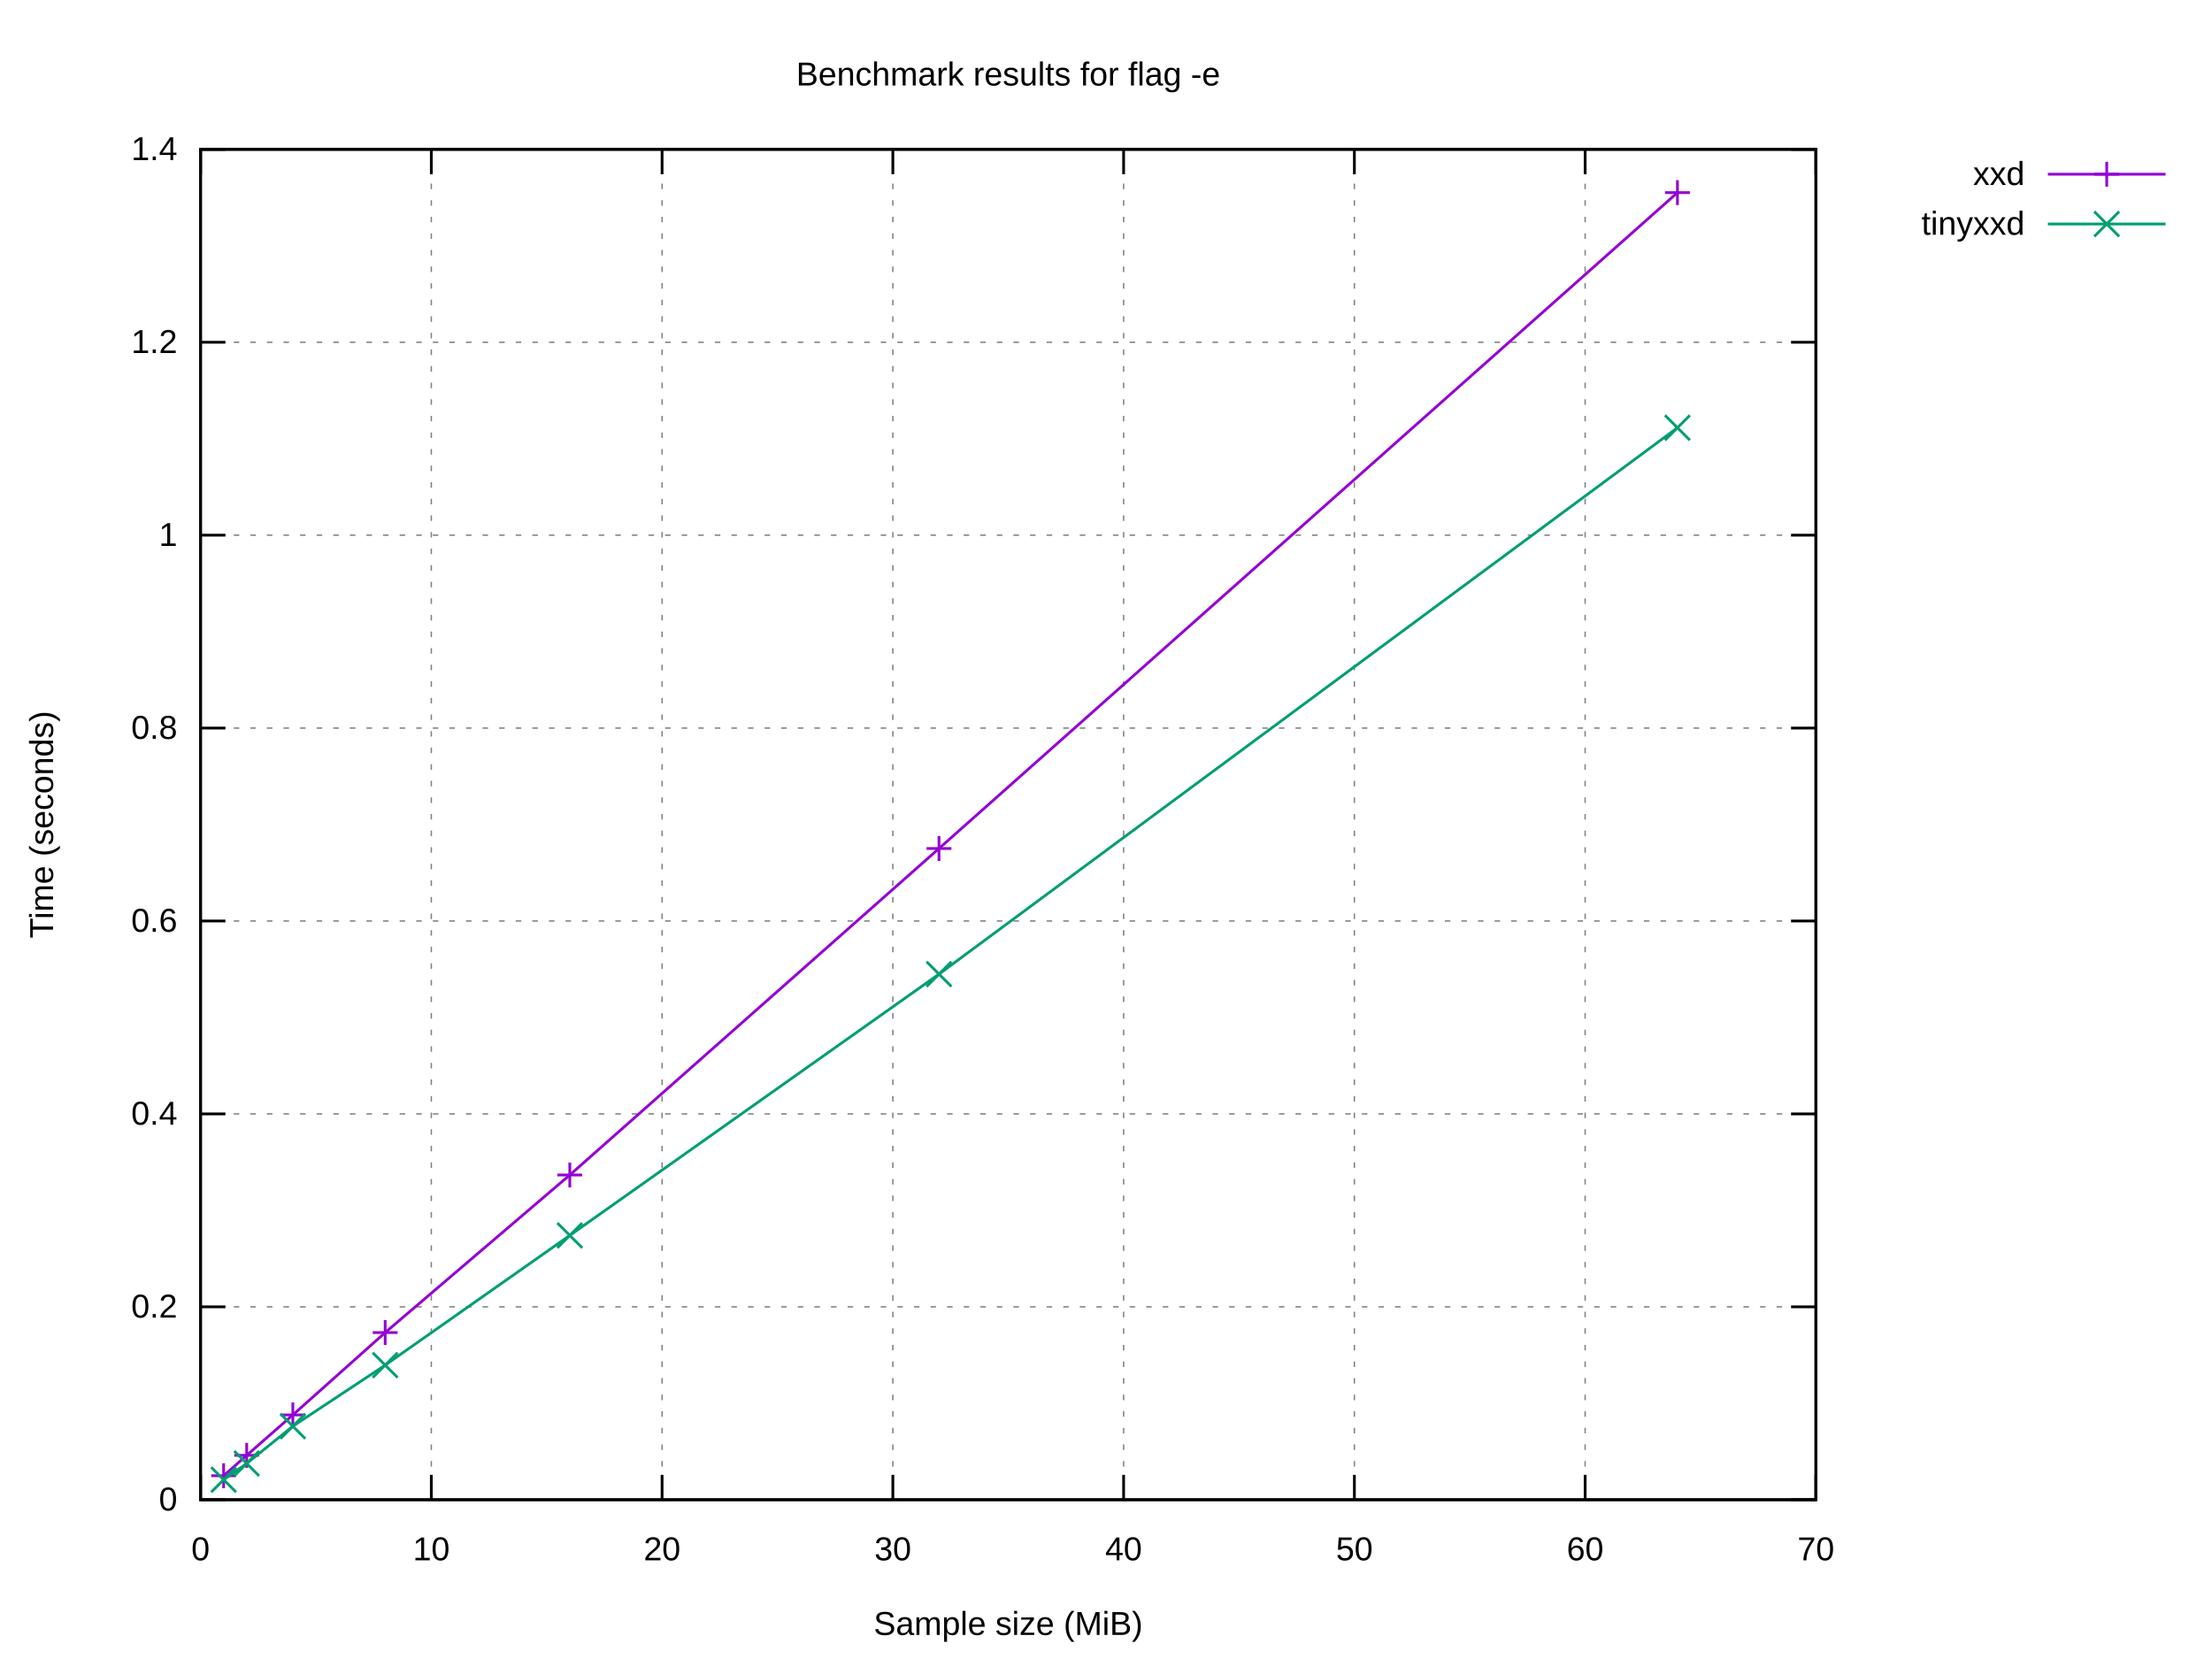
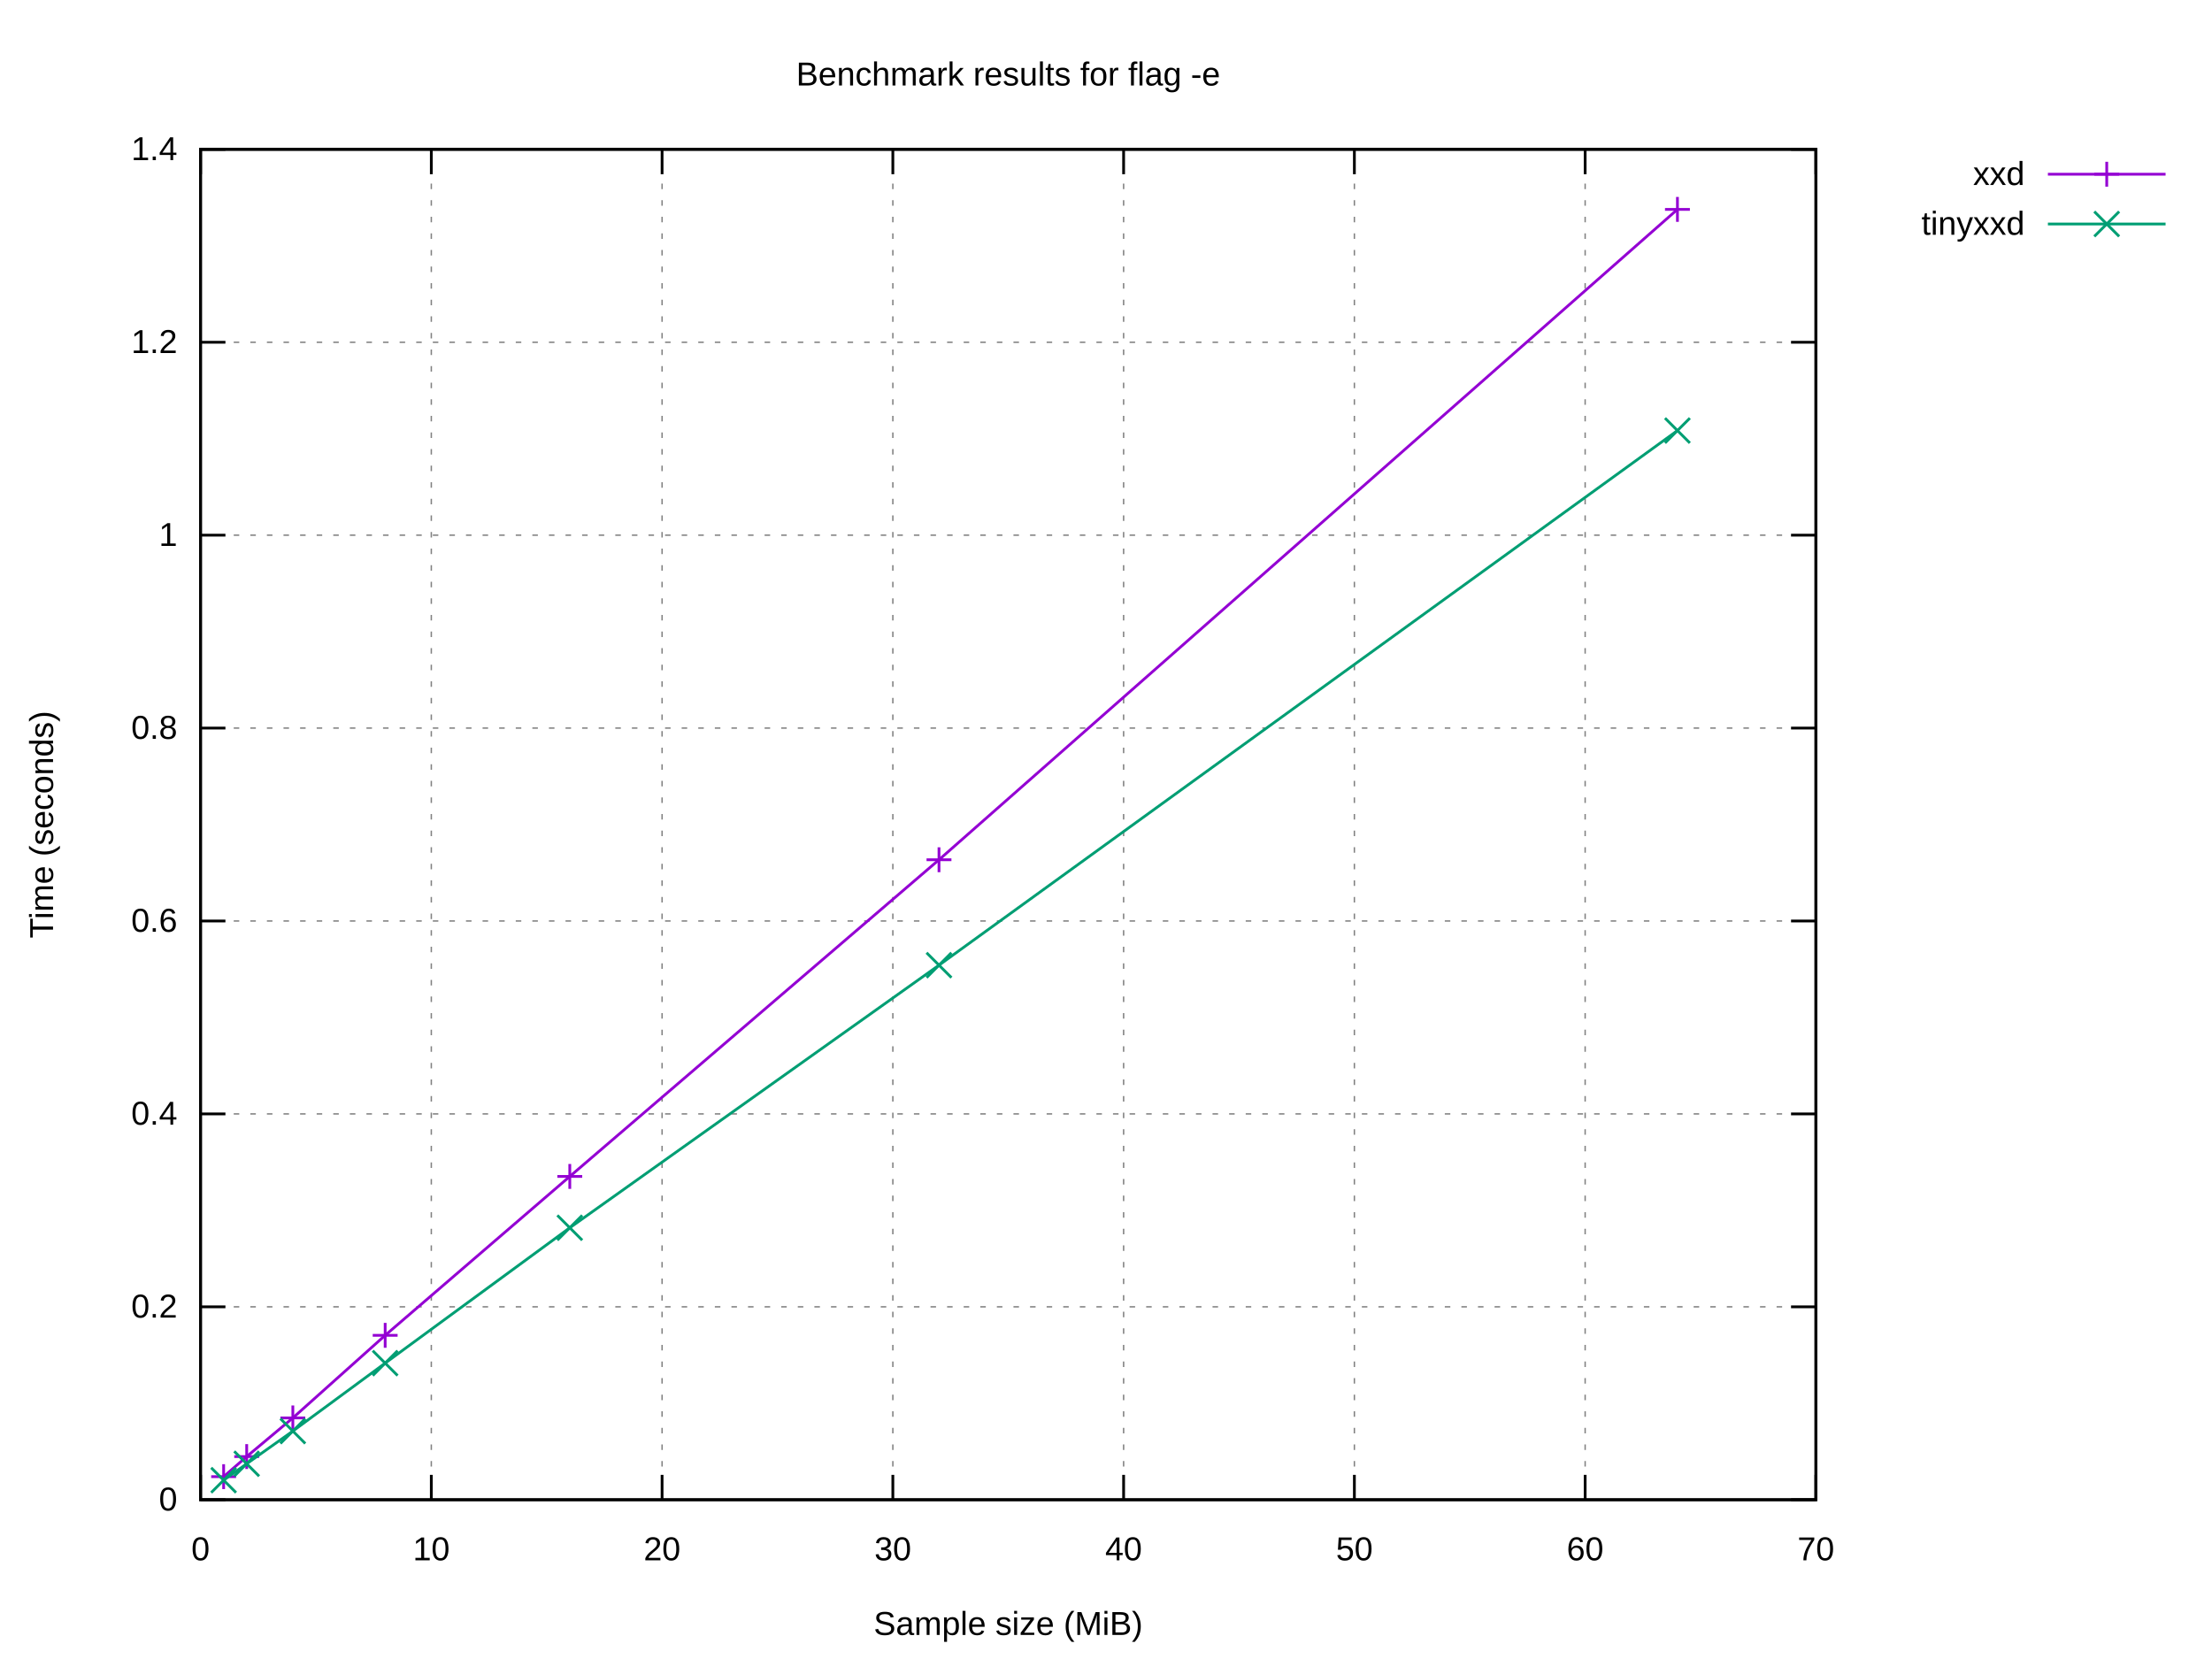
<svg xmlns="http://www.w3.org/2000/svg" xmlns:xlink="http://www.w3.org/1999/xlink" width="800" height="600" viewBox="0 0 800 600">
  <g id="gnuplot_canvas">
    <rect x="0" y="0" width="800" height="600" fill="#ffffff" />
    <defs>
      <circle id="gpDot" r="0.5" stroke-width="0.5" stroke="currentColor" />
      <path id="gpPt0" stroke-width="0.222" stroke="currentColor" d="M-1,0 h2 M0,-1 v2" />
      <path id="gpPt1" stroke-width="0.222" stroke="currentColor" d="M-1,-1 L1,1 M1,-1 L-1,1" />
      <path id="gpPt2" stroke-width="0.222" stroke="currentColor" d="M-1,0 L1,0 M0,-1 L0,1 M-1,-1 L1,1 M-1,1 L1,-1" />
      <rect id="gpPt3" stroke-width="0.222" stroke="currentColor" x="-1" y="-1" width="2" height="2" />
      <rect id="gpPt4" stroke-width="0.222" stroke="currentColor" fill="currentColor" x="-1" y="-1" width="2" height="2" />
      <circle id="gpPt5" stroke-width="0.222" stroke="currentColor" cx="0" cy="0" r="1" />
      <use xlink:href="#gpPt5" id="gpPt6" fill="currentColor" stroke="none" />
      <path id="gpPt7" stroke-width="0.222" stroke="currentColor" d="M0,-1.33 L-1.33,0.67 L1.33,0.67 z" />
      <use xlink:href="#gpPt7" id="gpPt8" fill="currentColor" stroke="none" />
      <use xlink:href="#gpPt7" id="gpPt9" stroke="currentColor" transform="rotate(180)" />
      <use xlink:href="#gpPt9" id="gpPt10" fill="currentColor" stroke="none" />
      <use xlink:href="#gpPt3" id="gpPt11" stroke="currentColor" transform="rotate(45)" />
      <use xlink:href="#gpPt11" id="gpPt12" fill="currentColor" stroke="none" />
      <path id="gpPt13" stroke-width="0.222" stroke="currentColor" d="M0,1.330 L1.265,0.411 L0.782,-1.067 L-0.782,-1.076 L-1.265,0.411 z" />
      <use xlink:href="#gpPt13" id="gpPt14" fill="currentColor" stroke="none" />
      <filter id="textbox" filterUnits="objectBoundingBox" x="0" y="0" height="1" width="1">
        <feFlood flood-color="#FFFFFF" flood-opacity="1" result="bgnd" />
        <feComposite in="SourceGraphic" in2="bgnd" operator="atop" />
      </filter>
      <filter id="greybox" filterUnits="objectBoundingBox" x="0" y="0" height="1" width="1">
        <feFlood flood-color="lightgrey" flood-opacity="1" result="grey" />
        <feComposite in="SourceGraphic" in2="grey" operator="atop" />
      </filter>
    </defs>
    <g fill="none" color="#FFFFFF" stroke="currentColor" stroke-width="1.00" stroke-linecap="butt" stroke-linejoin="miter">
</g>
    <g fill="none" color="black" stroke="currentColor" stroke-width="1.00" stroke-linecap="butt" stroke-linejoin="miter">
</g>
    <g fill="none" color="black" stroke="black" stroke-width="0.50" stroke-linecap="butt" stroke-linejoin="miter">
</g>
    <g fill="none" color="gray" stroke="currentColor" stroke-width="0.50" stroke-linecap="butt" stroke-linejoin="miter">
      <path stroke="gray" stroke-dasharray="2,4" class="gridline" d="M72.53,542.40 L656.75,542.40  " />
    </g>
    <g fill="none" color="gray" stroke="gray" stroke-width="1.00" stroke-linecap="butt" stroke-linejoin="miter">
</g>
    <g fill="none" color="black" stroke="currentColor" stroke-width="1.00" stroke-linecap="butt" stroke-linejoin="miter">
      <path stroke="black" d="M72.53,542.40 L81.53,542.40 M656.75,542.40 L647.75,542.40  " />
      <g transform="translate(64.14,546.30)" stroke="none" fill="black" font-family="Arial" font-size="12.00" text-anchor="end">
        <text>
          <tspan font-family="Arial"> 0</tspan>
        </text>
      </g>
    </g>
    <g fill="none" color="black" stroke="currentColor" stroke-width="1.00" stroke-linecap="butt" stroke-linejoin="miter">
</g>
    <g fill="none" color="black" stroke="black" stroke-width="0.50" stroke-linecap="butt" stroke-linejoin="miter">
</g>
    <g fill="none" color="gray" stroke="currentColor" stroke-width="0.50" stroke-linecap="butt" stroke-linejoin="miter">
      <path stroke="gray" stroke-dasharray="2,4" class="gridline" d="M72.53,472.63 L656.75,472.63  " />
    </g>
    <g fill="none" color="gray" stroke="gray" stroke-width="1.00" stroke-linecap="butt" stroke-linejoin="miter">
</g>
    <g fill="none" color="black" stroke="currentColor" stroke-width="1.00" stroke-linecap="butt" stroke-linejoin="miter">
      <path stroke="black" d="M72.53,472.63 L81.53,472.63 M656.75,472.63 L647.75,472.63  " />
      <g transform="translate(64.14,476.53)" stroke="none" fill="black" font-family="Arial" font-size="12.00" text-anchor="end">
        <text>
          <tspan font-family="Arial"> 0.2</tspan>
        </text>
      </g>
    </g>
    <g fill="none" color="black" stroke="currentColor" stroke-width="1.00" stroke-linecap="butt" stroke-linejoin="miter">
</g>
    <g fill="none" color="black" stroke="black" stroke-width="0.50" stroke-linecap="butt" stroke-linejoin="miter">
</g>
    <g fill="none" color="gray" stroke="currentColor" stroke-width="0.50" stroke-linecap="butt" stroke-linejoin="miter">
      <path stroke="gray" stroke-dasharray="2,4" class="gridline" d="M72.53,402.86 L656.75,402.86  " />
    </g>
    <g fill="none" color="gray" stroke="gray" stroke-width="1.00" stroke-linecap="butt" stroke-linejoin="miter">
</g>
    <g fill="none" color="black" stroke="currentColor" stroke-width="1.00" stroke-linecap="butt" stroke-linejoin="miter">
      <path stroke="black" d="M72.53,402.86 L81.53,402.86 M656.75,402.86 L647.75,402.86  " />
      <g transform="translate(64.14,406.76)" stroke="none" fill="black" font-family="Arial" font-size="12.00" text-anchor="end">
        <text>
          <tspan font-family="Arial"> 0.4</tspan>
        </text>
      </g>
    </g>
    <g fill="none" color="black" stroke="currentColor" stroke-width="1.00" stroke-linecap="butt" stroke-linejoin="miter">
</g>
    <g fill="none" color="black" stroke="black" stroke-width="0.50" stroke-linecap="butt" stroke-linejoin="miter">
</g>
    <g fill="none" color="gray" stroke="currentColor" stroke-width="0.50" stroke-linecap="butt" stroke-linejoin="miter">
      <path stroke="gray" stroke-dasharray="2,4" class="gridline" d="M72.53,333.09 L656.75,333.09  " />
    </g>
    <g fill="none" color="gray" stroke="gray" stroke-width="1.00" stroke-linecap="butt" stroke-linejoin="miter">
</g>
    <g fill="none" color="black" stroke="currentColor" stroke-width="1.00" stroke-linecap="butt" stroke-linejoin="miter">
      <path stroke="black" d="M72.53,333.09 L81.53,333.09 M656.75,333.09 L647.75,333.09  " />
      <g transform="translate(64.14,336.99)" stroke="none" fill="black" font-family="Arial" font-size="12.00" text-anchor="end">
        <text>
          <tspan font-family="Arial"> 0.6</tspan>
        </text>
      </g>
    </g>
    <g fill="none" color="black" stroke="currentColor" stroke-width="1.00" stroke-linecap="butt" stroke-linejoin="miter">
</g>
    <g fill="none" color="black" stroke="black" stroke-width="0.50" stroke-linecap="butt" stroke-linejoin="miter">
</g>
    <g fill="none" color="gray" stroke="currentColor" stroke-width="0.50" stroke-linecap="butt" stroke-linejoin="miter">
      <path stroke="gray" stroke-dasharray="2,4" class="gridline" d="M72.53,263.32 L656.75,263.32  " />
    </g>
    <g fill="none" color="gray" stroke="gray" stroke-width="1.00" stroke-linecap="butt" stroke-linejoin="miter">
</g>
    <g fill="none" color="black" stroke="currentColor" stroke-width="1.00" stroke-linecap="butt" stroke-linejoin="miter">
      <path stroke="black" d="M72.53,263.32 L81.53,263.32 M656.75,263.32 L647.75,263.32  " />
      <g transform="translate(64.14,267.22)" stroke="none" fill="black" font-family="Arial" font-size="12.00" text-anchor="end">
        <text>
          <tspan font-family="Arial"> 0.8</tspan>
        </text>
      </g>
    </g>
    <g fill="none" color="black" stroke="currentColor" stroke-width="1.00" stroke-linecap="butt" stroke-linejoin="miter">
</g>
    <g fill="none" color="black" stroke="black" stroke-width="0.50" stroke-linecap="butt" stroke-linejoin="miter">
</g>
    <g fill="none" color="gray" stroke="currentColor" stroke-width="0.50" stroke-linecap="butt" stroke-linejoin="miter">
      <path stroke="gray" stroke-dasharray="2,4" class="gridline" d="M72.53,193.55 L656.75,193.55  " />
    </g>
    <g fill="none" color="gray" stroke="gray" stroke-width="1.00" stroke-linecap="butt" stroke-linejoin="miter">
</g>
    <g fill="none" color="black" stroke="currentColor" stroke-width="1.00" stroke-linecap="butt" stroke-linejoin="miter">
      <path stroke="black" d="M72.53,193.55 L81.53,193.55 M656.75,193.55 L647.75,193.55  " />
      <g transform="translate(64.14,197.45)" stroke="none" fill="black" font-family="Arial" font-size="12.00" text-anchor="end">
        <text>
          <tspan font-family="Arial"> 1</tspan>
        </text>
      </g>
    </g>
    <g fill="none" color="black" stroke="currentColor" stroke-width="1.00" stroke-linecap="butt" stroke-linejoin="miter">
</g>
    <g fill="none" color="black" stroke="black" stroke-width="0.50" stroke-linecap="butt" stroke-linejoin="miter">
</g>
    <g fill="none" color="gray" stroke="currentColor" stroke-width="0.50" stroke-linecap="butt" stroke-linejoin="miter">
      <path stroke="gray" stroke-dasharray="2,4" class="gridline" d="M72.53,123.78 L656.75,123.78  " />
    </g>
    <g fill="none" color="gray" stroke="gray" stroke-width="1.00" stroke-linecap="butt" stroke-linejoin="miter">
</g>
    <g fill="none" color="black" stroke="currentColor" stroke-width="1.00" stroke-linecap="butt" stroke-linejoin="miter">
      <path stroke="black" d="M72.53,123.78 L81.53,123.78 M656.75,123.78 L647.75,123.78  " />
      <g transform="translate(64.14,127.68)" stroke="none" fill="black" font-family="Arial" font-size="12.00" text-anchor="end">
        <text>
          <tspan font-family="Arial"> 1.2</tspan>
        </text>
      </g>
    </g>
    <g fill="none" color="black" stroke="currentColor" stroke-width="1.00" stroke-linecap="butt" stroke-linejoin="miter">
</g>
    <g fill="none" color="black" stroke="black" stroke-width="0.50" stroke-linecap="butt" stroke-linejoin="miter">
</g>
    <g fill="none" color="gray" stroke="currentColor" stroke-width="0.50" stroke-linecap="butt" stroke-linejoin="miter">
      <path stroke="gray" stroke-dasharray="2,4" class="gridline" d="M72.53,54.01 L656.75,54.01  " />
    </g>
    <g fill="none" color="gray" stroke="gray" stroke-width="1.00" stroke-linecap="butt" stroke-linejoin="miter">
</g>
    <g fill="none" color="black" stroke="currentColor" stroke-width="1.00" stroke-linecap="butt" stroke-linejoin="miter">
      <path stroke="black" d="M72.53,54.01 L81.53,54.01 M656.75,54.01 L647.75,54.01  " />
      <g transform="translate(64.14,57.91)" stroke="none" fill="black" font-family="Arial" font-size="12.00" text-anchor="end">
        <text>
          <tspan font-family="Arial"> 1.4</tspan>
        </text>
      </g>
    </g>
    <g fill="none" color="black" stroke="currentColor" stroke-width="1.00" stroke-linecap="butt" stroke-linejoin="miter">
</g>
    <g fill="none" color="black" stroke="black" stroke-width="0.50" stroke-linecap="butt" stroke-linejoin="miter">
</g>
    <g fill="none" color="gray" stroke="currentColor" stroke-width="0.50" stroke-linecap="butt" stroke-linejoin="miter">
      <path stroke="gray" stroke-dasharray="2,4" class="gridline" d="M72.53,542.40 L72.53,54.01  " />
    </g>
    <g fill="none" color="gray" stroke="gray" stroke-width="1.00" stroke-linecap="butt" stroke-linejoin="miter">
</g>
    <g fill="none" color="black" stroke="currentColor" stroke-width="1.00" stroke-linecap="butt" stroke-linejoin="miter">
      <path stroke="black" d="M72.53,542.40 L72.53,533.40 M72.53,54.01 L72.53,63.01  " />
      <g transform="translate(72.53,564.30)" stroke="none" fill="black" font-family="Arial" font-size="12.00" text-anchor="middle">
        <text>
          <tspan font-family="Arial"> 0</tspan>
        </text>
      </g>
    </g>
    <g fill="none" color="black" stroke="currentColor" stroke-width="1.00" stroke-linecap="butt" stroke-linejoin="miter">
</g>
    <g fill="none" color="black" stroke="black" stroke-width="0.50" stroke-linecap="butt" stroke-linejoin="miter">
</g>
    <g fill="none" color="gray" stroke="currentColor" stroke-width="0.50" stroke-linecap="butt" stroke-linejoin="miter">
      <path stroke="gray" stroke-dasharray="2,4" class="gridline" d="M155.99,542.40 L155.99,54.01  " />
    </g>
    <g fill="none" color="gray" stroke="gray" stroke-width="1.00" stroke-linecap="butt" stroke-linejoin="miter">
</g>
    <g fill="none" color="black" stroke="currentColor" stroke-width="1.00" stroke-linecap="butt" stroke-linejoin="miter">
      <path stroke="black" d="M155.99,542.40 L155.99,533.40 M155.99,54.01 L155.99,63.01  " />
      <g transform="translate(155.99,564.30)" stroke="none" fill="black" font-family="Arial" font-size="12.00" text-anchor="middle">
        <text>
          <tspan font-family="Arial"> 10</tspan>
        </text>
      </g>
    </g>
    <g fill="none" color="black" stroke="currentColor" stroke-width="1.00" stroke-linecap="butt" stroke-linejoin="miter">
</g>
    <g fill="none" color="black" stroke="black" stroke-width="0.50" stroke-linecap="butt" stroke-linejoin="miter">
</g>
    <g fill="none" color="gray" stroke="currentColor" stroke-width="0.50" stroke-linecap="butt" stroke-linejoin="miter">
      <path stroke="gray" stroke-dasharray="2,4" class="gridline" d="M239.45,542.40 L239.45,54.01  " />
    </g>
    <g fill="none" color="gray" stroke="gray" stroke-width="1.00" stroke-linecap="butt" stroke-linejoin="miter">
</g>
    <g fill="none" color="black" stroke="currentColor" stroke-width="1.00" stroke-linecap="butt" stroke-linejoin="miter">
      <path stroke="black" d="M239.45,542.40 L239.45,533.40 M239.45,54.01 L239.45,63.01  " />
      <g transform="translate(239.45,564.30)" stroke="none" fill="black" font-family="Arial" font-size="12.00" text-anchor="middle">
        <text>
          <tspan font-family="Arial"> 20</tspan>
        </text>
      </g>
    </g>
    <g fill="none" color="black" stroke="currentColor" stroke-width="1.00" stroke-linecap="butt" stroke-linejoin="miter">
</g>
    <g fill="none" color="black" stroke="black" stroke-width="0.50" stroke-linecap="butt" stroke-linejoin="miter">
</g>
    <g fill="none" color="gray" stroke="currentColor" stroke-width="0.50" stroke-linecap="butt" stroke-linejoin="miter">
      <path stroke="gray" stroke-dasharray="2,4" class="gridline" d="M322.91,542.40 L322.91,54.01  " />
    </g>
    <g fill="none" color="gray" stroke="gray" stroke-width="1.00" stroke-linecap="butt" stroke-linejoin="miter">
</g>
    <g fill="none" color="black" stroke="currentColor" stroke-width="1.00" stroke-linecap="butt" stroke-linejoin="miter">
      <path stroke="black" d="M322.91,542.40 L322.91,533.40 M322.91,54.01 L322.91,63.01  " />
      <g transform="translate(322.91,564.30)" stroke="none" fill="black" font-family="Arial" font-size="12.00" text-anchor="middle">
        <text>
          <tspan font-family="Arial"> 30</tspan>
        </text>
      </g>
    </g>
    <g fill="none" color="black" stroke="currentColor" stroke-width="1.00" stroke-linecap="butt" stroke-linejoin="miter">
</g>
    <g fill="none" color="black" stroke="black" stroke-width="0.50" stroke-linecap="butt" stroke-linejoin="miter">
</g>
    <g fill="none" color="gray" stroke="currentColor" stroke-width="0.50" stroke-linecap="butt" stroke-linejoin="miter">
      <path stroke="gray" stroke-dasharray="2,4" class="gridline" d="M406.37,542.40 L406.37,54.01  " />
    </g>
    <g fill="none" color="gray" stroke="gray" stroke-width="1.00" stroke-linecap="butt" stroke-linejoin="miter">
</g>
    <g fill="none" color="black" stroke="currentColor" stroke-width="1.00" stroke-linecap="butt" stroke-linejoin="miter">
      <path stroke="black" d="M406.37,542.40 L406.37,533.40 M406.37,54.01 L406.37,63.01  " />
      <g transform="translate(406.37,564.30)" stroke="none" fill="black" font-family="Arial" font-size="12.00" text-anchor="middle">
        <text>
          <tspan font-family="Arial"> 40</tspan>
        </text>
      </g>
    </g>
    <g fill="none" color="black" stroke="currentColor" stroke-width="1.00" stroke-linecap="butt" stroke-linejoin="miter">
</g>
    <g fill="none" color="black" stroke="black" stroke-width="0.50" stroke-linecap="butt" stroke-linejoin="miter">
</g>
    <g fill="none" color="gray" stroke="currentColor" stroke-width="0.50" stroke-linecap="butt" stroke-linejoin="miter">
      <path stroke="gray" stroke-dasharray="2,4" class="gridline" d="M489.83,542.40 L489.83,54.01  " />
    </g>
    <g fill="none" color="gray" stroke="gray" stroke-width="1.00" stroke-linecap="butt" stroke-linejoin="miter">
</g>
    <g fill="none" color="black" stroke="currentColor" stroke-width="1.00" stroke-linecap="butt" stroke-linejoin="miter">
      <path stroke="black" d="M489.83,542.40 L489.83,533.40 M489.83,54.01 L489.83,63.01  " />
      <g transform="translate(489.83,564.30)" stroke="none" fill="black" font-family="Arial" font-size="12.00" text-anchor="middle">
        <text>
          <tspan font-family="Arial"> 50</tspan>
        </text>
      </g>
    </g>
    <g fill="none" color="black" stroke="currentColor" stroke-width="1.00" stroke-linecap="butt" stroke-linejoin="miter">
</g>
    <g fill="none" color="black" stroke="black" stroke-width="0.50" stroke-linecap="butt" stroke-linejoin="miter">
</g>
    <g fill="none" color="gray" stroke="currentColor" stroke-width="0.50" stroke-linecap="butt" stroke-linejoin="miter">
      <path stroke="gray" stroke-dasharray="2,4" class="gridline" d="M573.29,542.40 L573.29,54.01  " />
    </g>
    <g fill="none" color="gray" stroke="gray" stroke-width="1.00" stroke-linecap="butt" stroke-linejoin="miter">
</g>
    <g fill="none" color="black" stroke="currentColor" stroke-width="1.00" stroke-linecap="butt" stroke-linejoin="miter">
      <path stroke="black" d="M573.29,542.40 L573.29,533.40 M573.29,54.01 L573.29,63.01  " />
      <g transform="translate(573.29,564.30)" stroke="none" fill="black" font-family="Arial" font-size="12.00" text-anchor="middle">
        <text>
          <tspan font-family="Arial"> 60</tspan>
        </text>
      </g>
    </g>
    <g fill="none" color="black" stroke="currentColor" stroke-width="1.00" stroke-linecap="butt" stroke-linejoin="miter">
</g>
    <g fill="none" color="black" stroke="black" stroke-width="0.50" stroke-linecap="butt" stroke-linejoin="miter">
</g>
    <g fill="none" color="gray" stroke="currentColor" stroke-width="0.50" stroke-linecap="butt" stroke-linejoin="miter">
      <path stroke="gray" stroke-dasharray="2,4" class="gridline" d="M656.75,542.40 L656.75,54.01  " />
    </g>
    <g fill="none" color="gray" stroke="gray" stroke-width="1.00" stroke-linecap="butt" stroke-linejoin="miter">
</g>
    <g fill="none" color="black" stroke="currentColor" stroke-width="1.00" stroke-linecap="butt" stroke-linejoin="miter">
      <path stroke="black" d="M656.75,542.40 L656.75,533.40 M656.75,54.01 L656.75,63.01  " />
      <g transform="translate(656.75,564.30)" stroke="none" fill="black" font-family="Arial" font-size="12.00" text-anchor="middle">
        <text>
          <tspan font-family="Arial"> 70</tspan>
        </text>
      </g>
    </g>
    <g fill="none" color="black" stroke="currentColor" stroke-width="1.00" stroke-linecap="butt" stroke-linejoin="miter">
</g>
    <g fill="none" color="black" stroke="currentColor" stroke-width="1.00" stroke-linecap="butt" stroke-linejoin="miter">
      <path stroke="black" d="M72.53,54.01 L72.53,542.40 L656.75,542.40 L656.75,54.01 L72.53,54.01 Z  " />
    </g>
    <g fill="none" color="black" stroke="currentColor" stroke-width="1.00" stroke-linecap="butt" stroke-linejoin="miter">
</g>
    <g id="gnuplot_plot_1">
      <g fill="none" color="black" stroke="currentColor" stroke-width="1.00" stroke-linecap="butt" stroke-linejoin="miter">
        <g transform="translate(732.26,66.91)" stroke="none" fill="black" font-family="Arial" font-size="12.00" text-anchor="end">
          <text>
            <tspan font-family="Arial">xxd</tspan>
          </text>
        </g>
      </g>
      <g fill="none" color="black" stroke="currentColor" stroke-width="1.00" stroke-linecap="butt" stroke-linejoin="miter">
-         <path stroke="rgb(148,   0, 211)" d="M740.65,63.01 L783.21,63.01 M606.67,69.66 L339.60,306.87 L206.07,424.95 L139.30,481.94 L105.91,511.72 L89.22,526.34   L80.88,533.72  " />
-         <use xlink:href="#gpPt0" transform="translate(606.67,69.66) scale(4.50)" color="rgb(148,   0, 211)" />
-         <use xlink:href="#gpPt0" transform="translate(339.60,306.87) scale(4.50)" color="rgb(148,   0, 211)" />
-         <use xlink:href="#gpPt0" transform="translate(206.07,424.95) scale(4.50)" color="rgb(148,   0, 211)" />
-         <use xlink:href="#gpPt0" transform="translate(139.30,481.94) scale(4.50)" color="rgb(148,   0, 211)" />
-         <use xlink:href="#gpPt0" transform="translate(105.91,511.72) scale(4.50)" color="rgb(148,   0, 211)" />
-         <use xlink:href="#gpPt0" transform="translate(89.22,526.34) scale(4.50)" color="rgb(148,   0, 211)" />
-         <use xlink:href="#gpPt0" transform="translate(80.88,533.72) scale(4.50)" color="rgb(148,   0, 211)" />
+         <path stroke="rgb(148,   0, 211)" d="M740.65,63.01 L783.21,63.01 M606.67,75.73 L339.60,310.94 L206.07,425.47 L139.30,482.94 L105.91,512.81 L89.22,526.79   L80.88,534.05  " />
+         <use xlink:href="#gpPt0" transform="translate(606.67,75.73) scale(4.50)" color="rgb(148,   0, 211)" />
+         <use xlink:href="#gpPt0" transform="translate(339.60,310.94) scale(4.50)" color="rgb(148,   0, 211)" />
+         <use xlink:href="#gpPt0" transform="translate(206.07,425.47) scale(4.50)" color="rgb(148,   0, 211)" />
+         <use xlink:href="#gpPt0" transform="translate(139.30,482.94) scale(4.50)" color="rgb(148,   0, 211)" />
+         <use xlink:href="#gpPt0" transform="translate(105.91,512.81) scale(4.50)" color="rgb(148,   0, 211)" />
+         <use xlink:href="#gpPt0" transform="translate(89.22,526.79) scale(4.50)" color="rgb(148,   0, 211)" />
+         <use xlink:href="#gpPt0" transform="translate(80.88,534.05) scale(4.50)" color="rgb(148,   0, 211)" />
        <use xlink:href="#gpPt0" transform="translate(761.93,63.01) scale(4.50)" color="rgb(148,   0, 211)" />
      </g>
    </g>
    <g id="gnuplot_plot_2">
      <g fill="none" color="black" stroke="currentColor" stroke-width="1.00" stroke-linecap="butt" stroke-linejoin="miter">
        <g transform="translate(732.26,84.91)" stroke="none" fill="black" font-family="Arial" font-size="12.00" text-anchor="end">
          <text>
            <tspan font-family="Arial">tinyxxd</tspan>
          </text>
        </g>
      </g>
      <g fill="none" color="black" stroke="currentColor" stroke-width="1.00" stroke-linecap="butt" stroke-linejoin="miter">
-         <path stroke="rgb(  0, 158, 115)" d="M740.65,81.01 L783.21,81.01 M606.67,154.70 L339.60,352.30 L206.07,446.80 L139.30,493.72 L105.91,515.82 L89.22,529.29   L80.88,535.16  " />
-         <use xlink:href="#gpPt1" transform="translate(606.67,154.70) scale(4.50)" color="rgb(  0, 158, 115)" />
-         <use xlink:href="#gpPt1" transform="translate(339.60,352.30) scale(4.50)" color="rgb(  0, 158, 115)" />
-         <use xlink:href="#gpPt1" transform="translate(206.07,446.80) scale(4.50)" color="rgb(  0, 158, 115)" />
-         <use xlink:href="#gpPt1" transform="translate(139.30,493.72) scale(4.50)" color="rgb(  0, 158, 115)" />
-         <use xlink:href="#gpPt1" transform="translate(105.91,515.82) scale(4.50)" color="rgb(  0, 158, 115)" />
-         <use xlink:href="#gpPt1" transform="translate(89.22,529.29) scale(4.50)" color="rgb(  0, 158, 115)" />
-         <use xlink:href="#gpPt1" transform="translate(80.88,535.16) scale(4.50)" color="rgb(  0, 158, 115)" />
+         <path stroke="rgb(  0, 158, 115)" d="M740.65,81.01 L783.21,81.01 M606.67,155.72 L339.60,349.07 L206.07,444.04 L139.30,493.00 L105.91,517.57 L89.22,529.39   L80.88,535.33  " />
+         <use xlink:href="#gpPt1" transform="translate(606.67,155.72) scale(4.50)" color="rgb(  0, 158, 115)" />
+         <use xlink:href="#gpPt1" transform="translate(339.60,349.07) scale(4.50)" color="rgb(  0, 158, 115)" />
+         <use xlink:href="#gpPt1" transform="translate(206.07,444.04) scale(4.50)" color="rgb(  0, 158, 115)" />
+         <use xlink:href="#gpPt1" transform="translate(139.30,493.00) scale(4.50)" color="rgb(  0, 158, 115)" />
+         <use xlink:href="#gpPt1" transform="translate(105.91,517.57) scale(4.50)" color="rgb(  0, 158, 115)" />
+         <use xlink:href="#gpPt1" transform="translate(89.22,529.39) scale(4.50)" color="rgb(  0, 158, 115)" />
+         <use xlink:href="#gpPt1" transform="translate(80.88,535.33) scale(4.50)" color="rgb(  0, 158, 115)" />
        <use xlink:href="#gpPt1" transform="translate(761.93,81.01) scale(4.50)" color="rgb(  0, 158, 115)" />
      </g>
    </g>
    <g fill="none" color="#FFFFFF" stroke="rgb(  0, 158, 115)" stroke-width="2.00" stroke-linecap="butt" stroke-linejoin="miter">
</g>
    <g fill="none" color="black" stroke="currentColor" stroke-width="2.00" stroke-linecap="butt" stroke-linejoin="miter">
</g>
    <g fill="none" color="black" stroke="black" stroke-width="1.00" stroke-linecap="butt" stroke-linejoin="miter">
</g>
    <g fill="none" color="black" stroke="currentColor" stroke-width="1.00" stroke-linecap="butt" stroke-linejoin="miter">
      <path stroke="black" d="M72.53,54.01 L72.53,542.40 L656.75,542.40 L656.75,54.01 L72.53,54.01 Z  " />
      <g transform="translate(19.18,298.21) rotate(270.00)" stroke="none" fill="black" font-family="Arial" font-size="12.00" text-anchor="middle">
        <text>
          <tspan font-family="Arial">Time (seconds)</tspan>
        </text>
      </g>
    </g>
    <g fill="none" color="black" stroke="currentColor" stroke-width="1.00" stroke-linecap="butt" stroke-linejoin="miter">
      <g transform="translate(364.64,591.30)" stroke="none" fill="black" font-family="Arial" font-size="12.00" text-anchor="middle">
        <text>
          <tspan font-family="Arial">Sample size (MiB)</tspan>
        </text>
      </g>
    </g>
    <g fill="none" color="black" stroke="currentColor" stroke-width="1.00" stroke-linecap="butt" stroke-linejoin="miter">
</g>
    <g fill="none" color="black" stroke="currentColor" stroke-width="1.00" stroke-linecap="butt" stroke-linejoin="miter">
      <g transform="translate(364.64,30.91)" stroke="none" fill="black" font-family="Arial" font-size="12.00" text-anchor="middle">
        <text>
          <tspan font-family="Arial">Benchmark results for flag -e</tspan>
        </text>
      </g>
    </g>
    <g fill="none" color="black" stroke="currentColor" stroke-width="1.00" stroke-linecap="butt" stroke-linejoin="miter">
</g>
  </g>
</svg>
